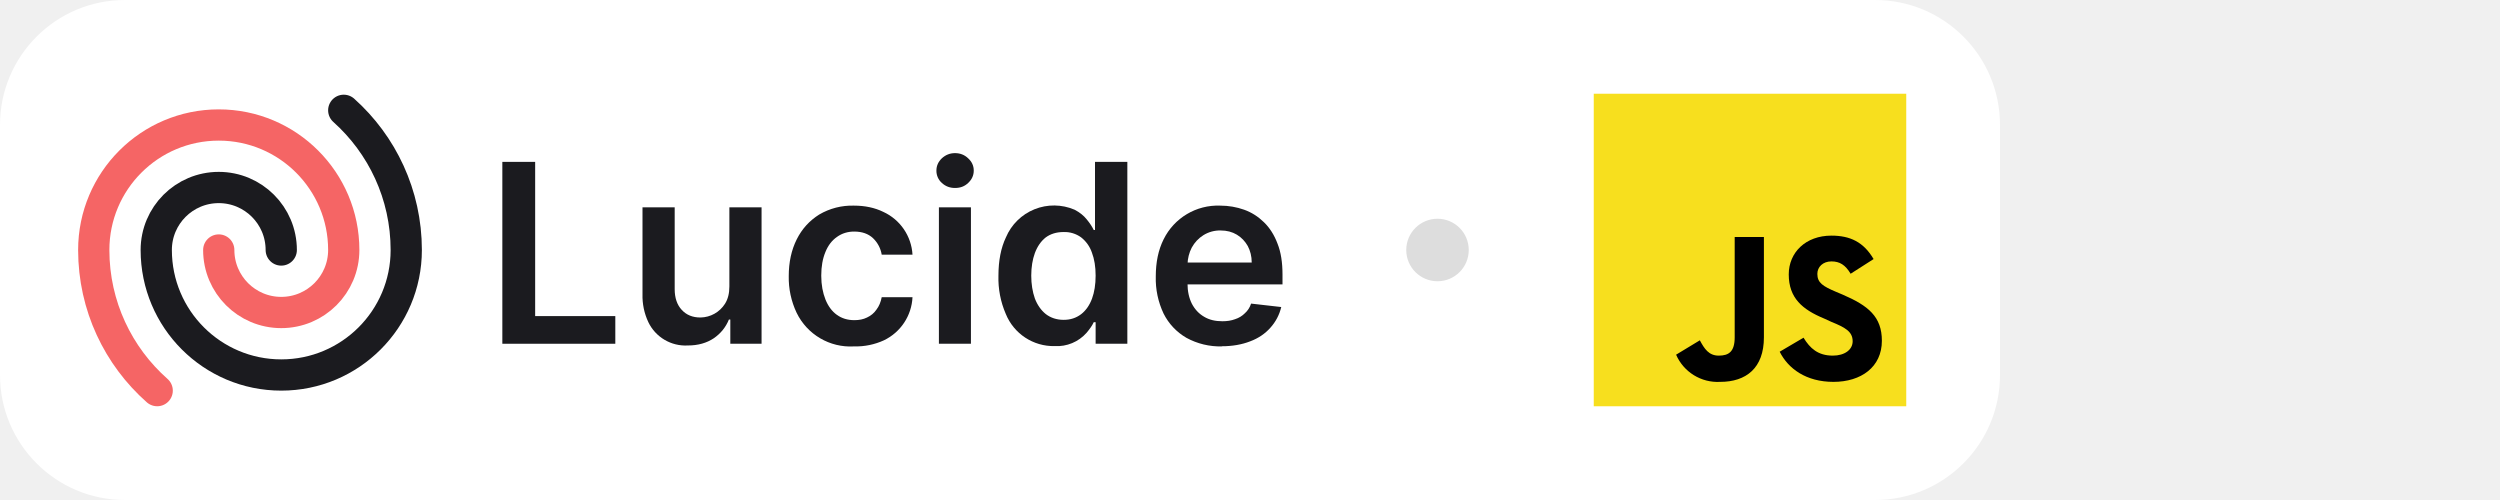
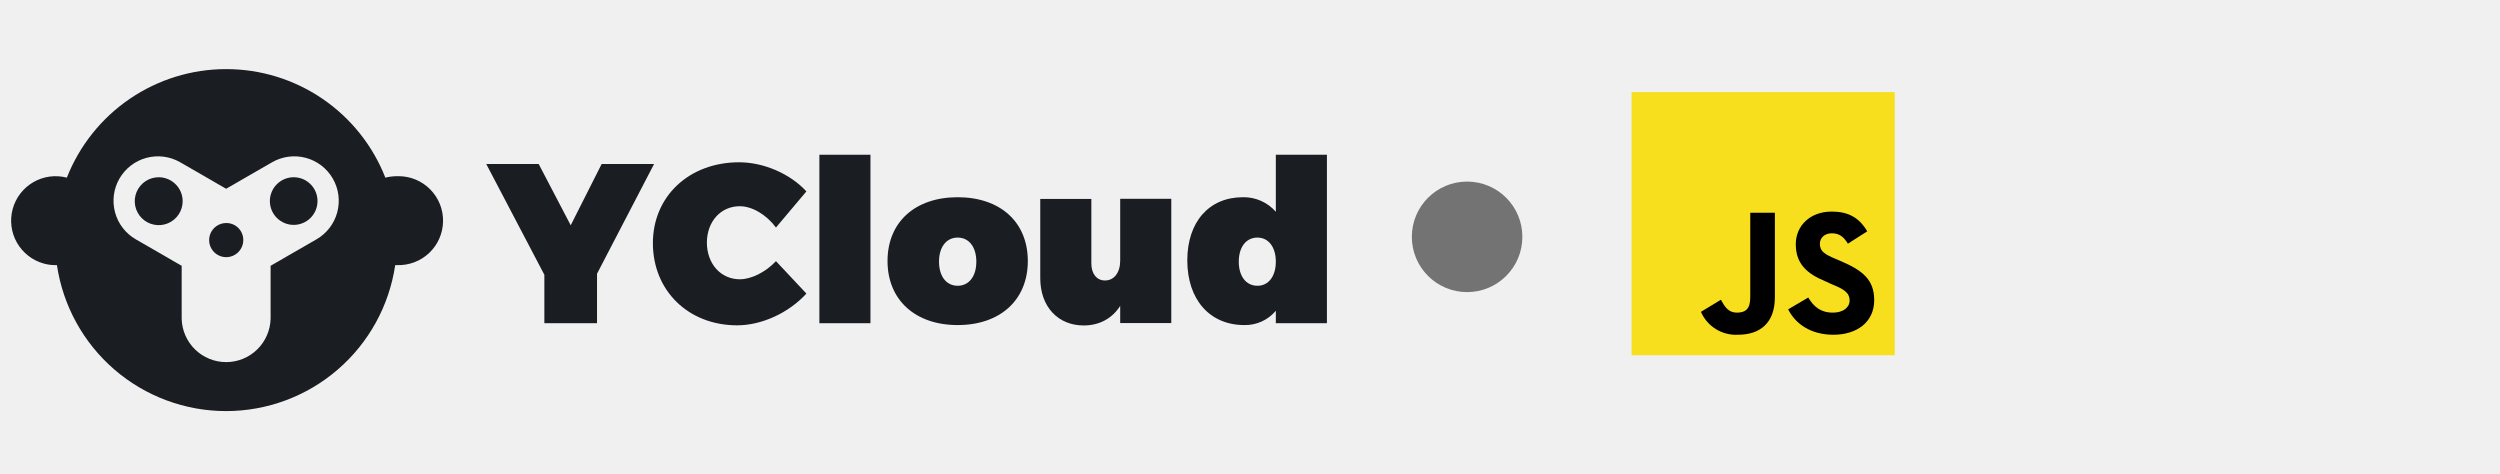
- <svg xmlns="http://www.w3.org/2000/svg" viewBox="0 0 160 32" fill="none">
-   <rect width="128" height="32" rx="8" fill="#fff" />
-   <svg fill="none" viewBox="0 0 118 22" height="22" width="118" x="4" y="5">
-     <path fill="#1B1B1F" d="M74.2 17.17a4.5 4.5 0 0 1-2.27-.55 3.7 3.7 0 0 1-1.46-1.55 5.21 5.21 0 0 1-.5-2.38c0-.9.16-1.69.5-2.37a3.87 3.87 0 0 1 3.62-2.16c.54 0 1.05.09 1.53.26s.9.44 1.27.8c.37.36.66.81.87 1.37.22.55.32 1.21.32 1.98v.63h-7.15V11.8h5.18c0-.4-.09-.74-.25-1.05-.17-.3-.4-.55-.7-.73-.3-.18-.64-.27-1.04-.27a2 2 0 0 0-1.1.3c-.32.2-.57.47-.75.8-.17.33-.26.69-.27 1.08v1.2c0 .52.1.95.28 1.31.19.36.45.64.78.83.33.2.72.29 1.17.29.3 0 .57-.04.81-.13.25-.08.46-.21.63-.38.18-.16.32-.37.4-.62l1.93.22a3 3 0 0 1-.7 1.33c-.33.37-.76.67-1.3.87-.52.2-1.12.31-1.8.31Z" />
-     <path fill="#1B1B1F" d="M63.5 17.15a3.3 3.3 0 0 1-3.13-2.06 5.73 5.73 0 0 1-.47-2.44c0-.97.16-1.79.48-2.46a3.34 3.34 0 0 1 4.39-1.77c.33.17.59.38.78.62.2.24.34.46.45.68h.08V5.36h2.07V17h-2.03v-1.38H66c-.1.22-.26.44-.46.68a2.53 2.53 0 0 1-2.04.85Zm.57-1.68c.44 0 .8-.12 1.12-.36.3-.23.54-.57.7-1 .15-.41.23-.9.23-1.47s-.08-1.06-.24-1.48a2.1 2.1 0 0 0-.69-.97 1.8 1.8 0 0 0-1.12-.34c-.46 0-.84.12-1.15.35-.3.24-.53.57-.69 1-.15.41-.23.9-.23 1.44 0 .54.08 1.03.23 1.46.16.42.4.76.7 1 .31.24.7.37 1.14.37Z" />
-     <path fill="#1B1B1F" d="M56.09 17V8.27h2.05V17H56.1Zm1.03-9.97c-.32 0-.6-.1-.84-.32a1.04 1.04 0 0 1-.35-.79c0-.31.12-.57.35-.79.24-.22.52-.33.84-.33.33 0 .61.11.84.33.24.22.36.48.36.79 0 .3-.12.57-.36.79-.23.22-.5.32-.84.32Z" />
-     <path fill="#1B1B1F" d="M50.66 17.17a3.83 3.83 0 0 1-3.68-2.16 5.24 5.24 0 0 1-.5-2.34c0-.89.17-1.67.51-2.35.34-.68.82-1.2 1.44-1.59a4.16 4.16 0 0 1 2.22-.57c.7 0 1.33.13 1.88.4a3.21 3.21 0 0 1 1.87 2.74h-1.97a1.88 1.88 0 0 0-.56-1.06c-.3-.28-.7-.42-1.2-.42-.41 0-.78.11-1.1.34-.32.22-.57.54-.74.96-.18.43-.27.93-.27 1.52 0 .6.1 1.1.27 1.53.17.42.41.75.73.98.32.23.69.34 1.12.34.3 0 .57-.05.81-.17.24-.11.45-.28.6-.5.17-.22.28-.49.34-.8h1.97a3.23 3.23 0 0 1-1.83 2.76 4.3 4.3 0 0 1-1.9.39Z" />
-     <path fill="#1B1B1F" d="M42.68 13.33V8.27h2.06V17h-2v-1.55h-.09c-.2.49-.52.89-.97 1.2-.45.3-1 .46-1.65.46a2.64 2.64 0 0 1-2.54-1.5 3.95 3.95 0 0 1-.37-1.78V8.27h2.06v5.24c0 .55.15 1 .45 1.32.3.33.7.49 1.2.49a1.89 1.89 0 0 0 1.57-.88c.19-.3.28-.67.28-1.11Z" />
-     <path fill="#1B1B1F" d="M28.15 17V5.36h2.1v9.87h5.13V17h-7.23Z" />
-     <path stroke="#1B1B1F" stroke-linecap="round" stroke-linejoin="round" stroke-width="2" d="M14 11a4 4 0 0 0-8 0 8 8 0 0 0 16 0c0-3.55-1.55-6.75-4-8.94" />
-     <path stroke="#F56565" stroke-linecap="round" stroke-linejoin="round" stroke-width="2" d="M10 11a4 4 0 0 0 8 0 8 8 0 1 0-16 0c0 3.58 1.57 6.8 4.06 9" />
-     <circle cx="88" cy="11" r="2" fill="#DDD" />
+ <svg xmlns="http://www.w3.org/2000/svg" fill="none" viewBox="0 0 190 36" class="package-ycloud-logo">
+   <g transform="translate(0.5 4.5) scale(1)">
+     <path d="M29.677 8.89C29.377 8.891 29.078 8.929 28.786 9C27.833 6.567 26.167 4.478 24.008 3.007C21.848 1.535 19.295 0.75 16.681 0.752C14.069 0.753 11.518 1.541 9.36 3.012C7.202 4.483 5.537 6.57 4.581 9C3.718 8.775 2.801 8.899 2.029 9.347C1.258 9.795 0.695 10.53 0.462 11.391C0.23 12.252 0.348 13.17 0.789 13.945C1.231 14.72 1.962 15.289 2.821 15.528C3.102 15.608 3.393 15.649 3.686 15.649H3.827C4.284 18.732 5.833 21.548 8.192 23.585C10.552 25.621 13.565 26.742 16.681 26.743C19.798 26.742 22.811 25.622 25.171 23.585C27.53 21.549 29.079 18.732 29.536 15.649H29.677C30.125 15.664 30.572 15.59 30.991 15.431C31.411 15.272 31.795 15.031 32.12 14.722C32.446 14.413 32.706 14.043 32.887 13.632C33.068 13.222 33.165 12.779 33.173 12.331C33.181 11.882 33.1 11.436 32.934 11.019C32.768 10.602 32.52 10.223 32.206 9.903C31.892 9.582 31.517 9.328 31.104 9.154C30.69 8.98 30.246 8.89 29.797 8.89H29.677ZM23.556 13.687L21.303 14.985L20.629 15.377L20.066 15.699V19.722C20.044 20.604 19.679 21.443 19.047 22.059C18.416 22.675 17.569 23.02 16.686 23.02C15.804 23.02 14.957 22.675 14.325 22.059C13.694 21.443 13.328 20.604 13.307 19.722V15.699L12.743 15.377L12.07 14.985L9.817 13.687C9.04 13.239 8.474 12.501 8.242 11.635C8.01 10.769 8.131 9.847 8.579 9.071C9.028 8.294 9.766 7.728 10.632 7.496C11.497 7.264 12.42 7.385 13.196 7.833L15.449 9.131L16.123 9.523L16.686 9.845L17.25 9.523L17.924 9.131L20.177 7.833C20.953 7.385 21.875 7.264 22.741 7.496C23.607 7.728 24.345 8.294 24.793 9.071C25.241 9.847 25.363 10.769 25.131 11.635C24.899 12.501 24.332 13.239 23.556 13.687Z" fill="#1A1E22" />
+     <path d="M11.561 8.97C11.201 8.97 10.849 9.077 10.55 9.277C10.251 9.477 10.017 9.761 9.879 10.094C9.742 10.427 9.706 10.793 9.776 11.146C9.846 11.499 10.02 11.823 10.274 12.078C10.529 12.333 10.853 12.506 11.206 12.576C11.559 12.647 11.925 12.611 12.258 12.473C12.591 12.335 12.875 12.102 13.075 11.802C13.275 11.503 13.382 11.151 13.382 10.791C13.382 10.312 13.193 9.853 12.857 9.513C12.521 9.172 12.065 8.977 11.586 8.97H11.561Z" fill="#1A1E22" />
+     <path d="M16.692 12.45C16.435 12.45 16.184 12.526 15.971 12.669C15.757 12.811 15.591 13.014 15.493 13.251C15.395 13.488 15.369 13.749 15.419 14.001C15.469 14.252 15.593 14.483 15.774 14.665C15.956 14.846 16.187 14.97 16.438 15.02C16.69 15.07 16.951 15.044 17.188 14.946C17.425 14.848 17.628 14.682 17.77 14.468C17.913 14.255 17.989 14.004 17.989 13.748C17.991 13.579 17.959 13.411 17.896 13.255C17.834 13.098 17.74 12.955 17.622 12.835C17.504 12.714 17.363 12.618 17.208 12.552C17.052 12.486 16.886 12.451 16.717 12.45H16.692Z" fill="#1A1E22" />
+     <path d="M21.811 8.97C21.331 8.973 20.873 9.165 20.535 9.506C20.198 9.846 20.009 10.306 20.01 10.786C20.012 11.265 20.203 11.724 20.542 12.063C20.882 12.401 21.341 12.591 21.821 12.591C22.3 12.591 22.76 12.401 23.099 12.063C23.439 11.724 23.63 11.265 23.631 10.786C23.633 10.306 23.444 9.846 23.106 9.506C22.769 9.165 22.31 8.973 21.831 8.97H21.811Z" fill="#1A1E22" />
+     <path d="M45.226 7.964L42.874 12.621L40.44 7.964H36.455L40.871 16.383V20.064H44.874V16.302L49.21 7.964H45.226Z" fill="#1A1E22" />
+     <path d="M55.727 11.173C56.663 11.173 57.749 11.817 58.473 12.792L60.786 10.046C59.549 8.698 57.528 7.833 55.677 7.833C51.875 7.833 49.119 10.418 49.119 13.979C49.119 17.59 51.815 20.225 55.526 20.225C57.387 20.225 59.449 19.28 60.786 17.811L58.473 15.347C57.678 16.192 56.592 16.725 55.727 16.725C54.279 16.725 53.223 15.548 53.223 13.929C53.233 12.329 54.279 11.173 55.727 11.173Z" fill="#1A1E22" />
+     <path d="M65.655 7.26H61.773V20.064H65.655V7.26Z" fill="#1A1E22" />
+     <path d="M72.283 10.489C69.034 10.489 66.952 12.39 66.952 15.337C66.952 18.284 69.044 20.205 72.283 20.205C75.522 20.205 77.614 18.294 77.614 15.337C77.614 12.38 75.522 10.489 72.283 10.489ZM72.283 17.218C71.418 17.218 70.865 16.494 70.865 15.387C70.865 14.281 71.418 13.556 72.283 13.556C73.148 13.556 73.701 14.281 73.701 15.387C73.701 16.494 73.148 17.218 72.283 17.218Z" fill="#1A1E22" />
+     <path d="M84.635 15.297C84.635 16.212 84.182 16.816 83.478 16.816C82.854 16.816 82.442 16.313 82.442 15.518V10.62H78.56V16.645C78.56 18.817 79.917 20.235 81.859 20.235C83.066 20.235 84.021 19.702 84.635 18.747V20.054H88.517V10.61H84.635V15.297Z" fill="#1A1E22" />
+     <path d="M96.463 7.26V11.595C96.152 11.239 95.766 10.955 95.334 10.764C94.901 10.573 94.432 10.479 93.959 10.489C91.384 10.489 89.734 12.37 89.734 15.287C89.734 18.274 91.444 20.205 94.069 20.205C94.524 20.215 94.975 20.122 95.39 19.934C95.804 19.746 96.171 19.467 96.463 19.119V20.064H100.346V7.26H96.463ZM95.065 17.218C94.2 17.218 93.647 16.494 93.647 15.387C93.647 14.281 94.2 13.556 95.065 13.556C95.91 13.556 96.463 14.281 96.463 15.387C96.463 16.494 95.91 17.218 95.07 17.218H95.065Z" fill="#1A1E22" />
+   </g>
+   <circle cx="111.5" cy="18" r="4.2" fill="#737374" />
+   <g transform="translate(26 6)">
    <path fill="#F7DF1E" d="M98 1h20v20H98V1Z" />
    <path fill="#000" d="M111.43 16.62c.41.67.92 1.14 1.87 1.14.76 0 1.27-.38 1.27-.92 0-.63-.5-.89-1.36-1.24l-.48-.22c-1.37-.57-2.25-1.3-2.25-2.82 0-1.4 1.08-2.48 2.73-2.48 1.2 0 2.06.41 2.7 1.5l-1.47.94c-.34-.57-.7-.79-1.23-.79-.54 0-.9.35-.9.8 0 .57.36.79 1.18 1.14l.45.19c1.62.7 2.5 1.4 2.5 2.95 0 1.68-1.33 2.63-3.1 2.63-1.75 0-2.9-.85-3.44-1.93l1.53-.9Zm-6.64.16c.29.54.57.98 1.21.98s1.02-.25 1.02-1.17v-6.42h1.87v6.42c0 1.97-1.14 2.85-2.8 2.85a2.9 2.9 0 0 1-2.82-1.74l1.52-.92Z" />
-   </svg>
+   </g>
</svg>
